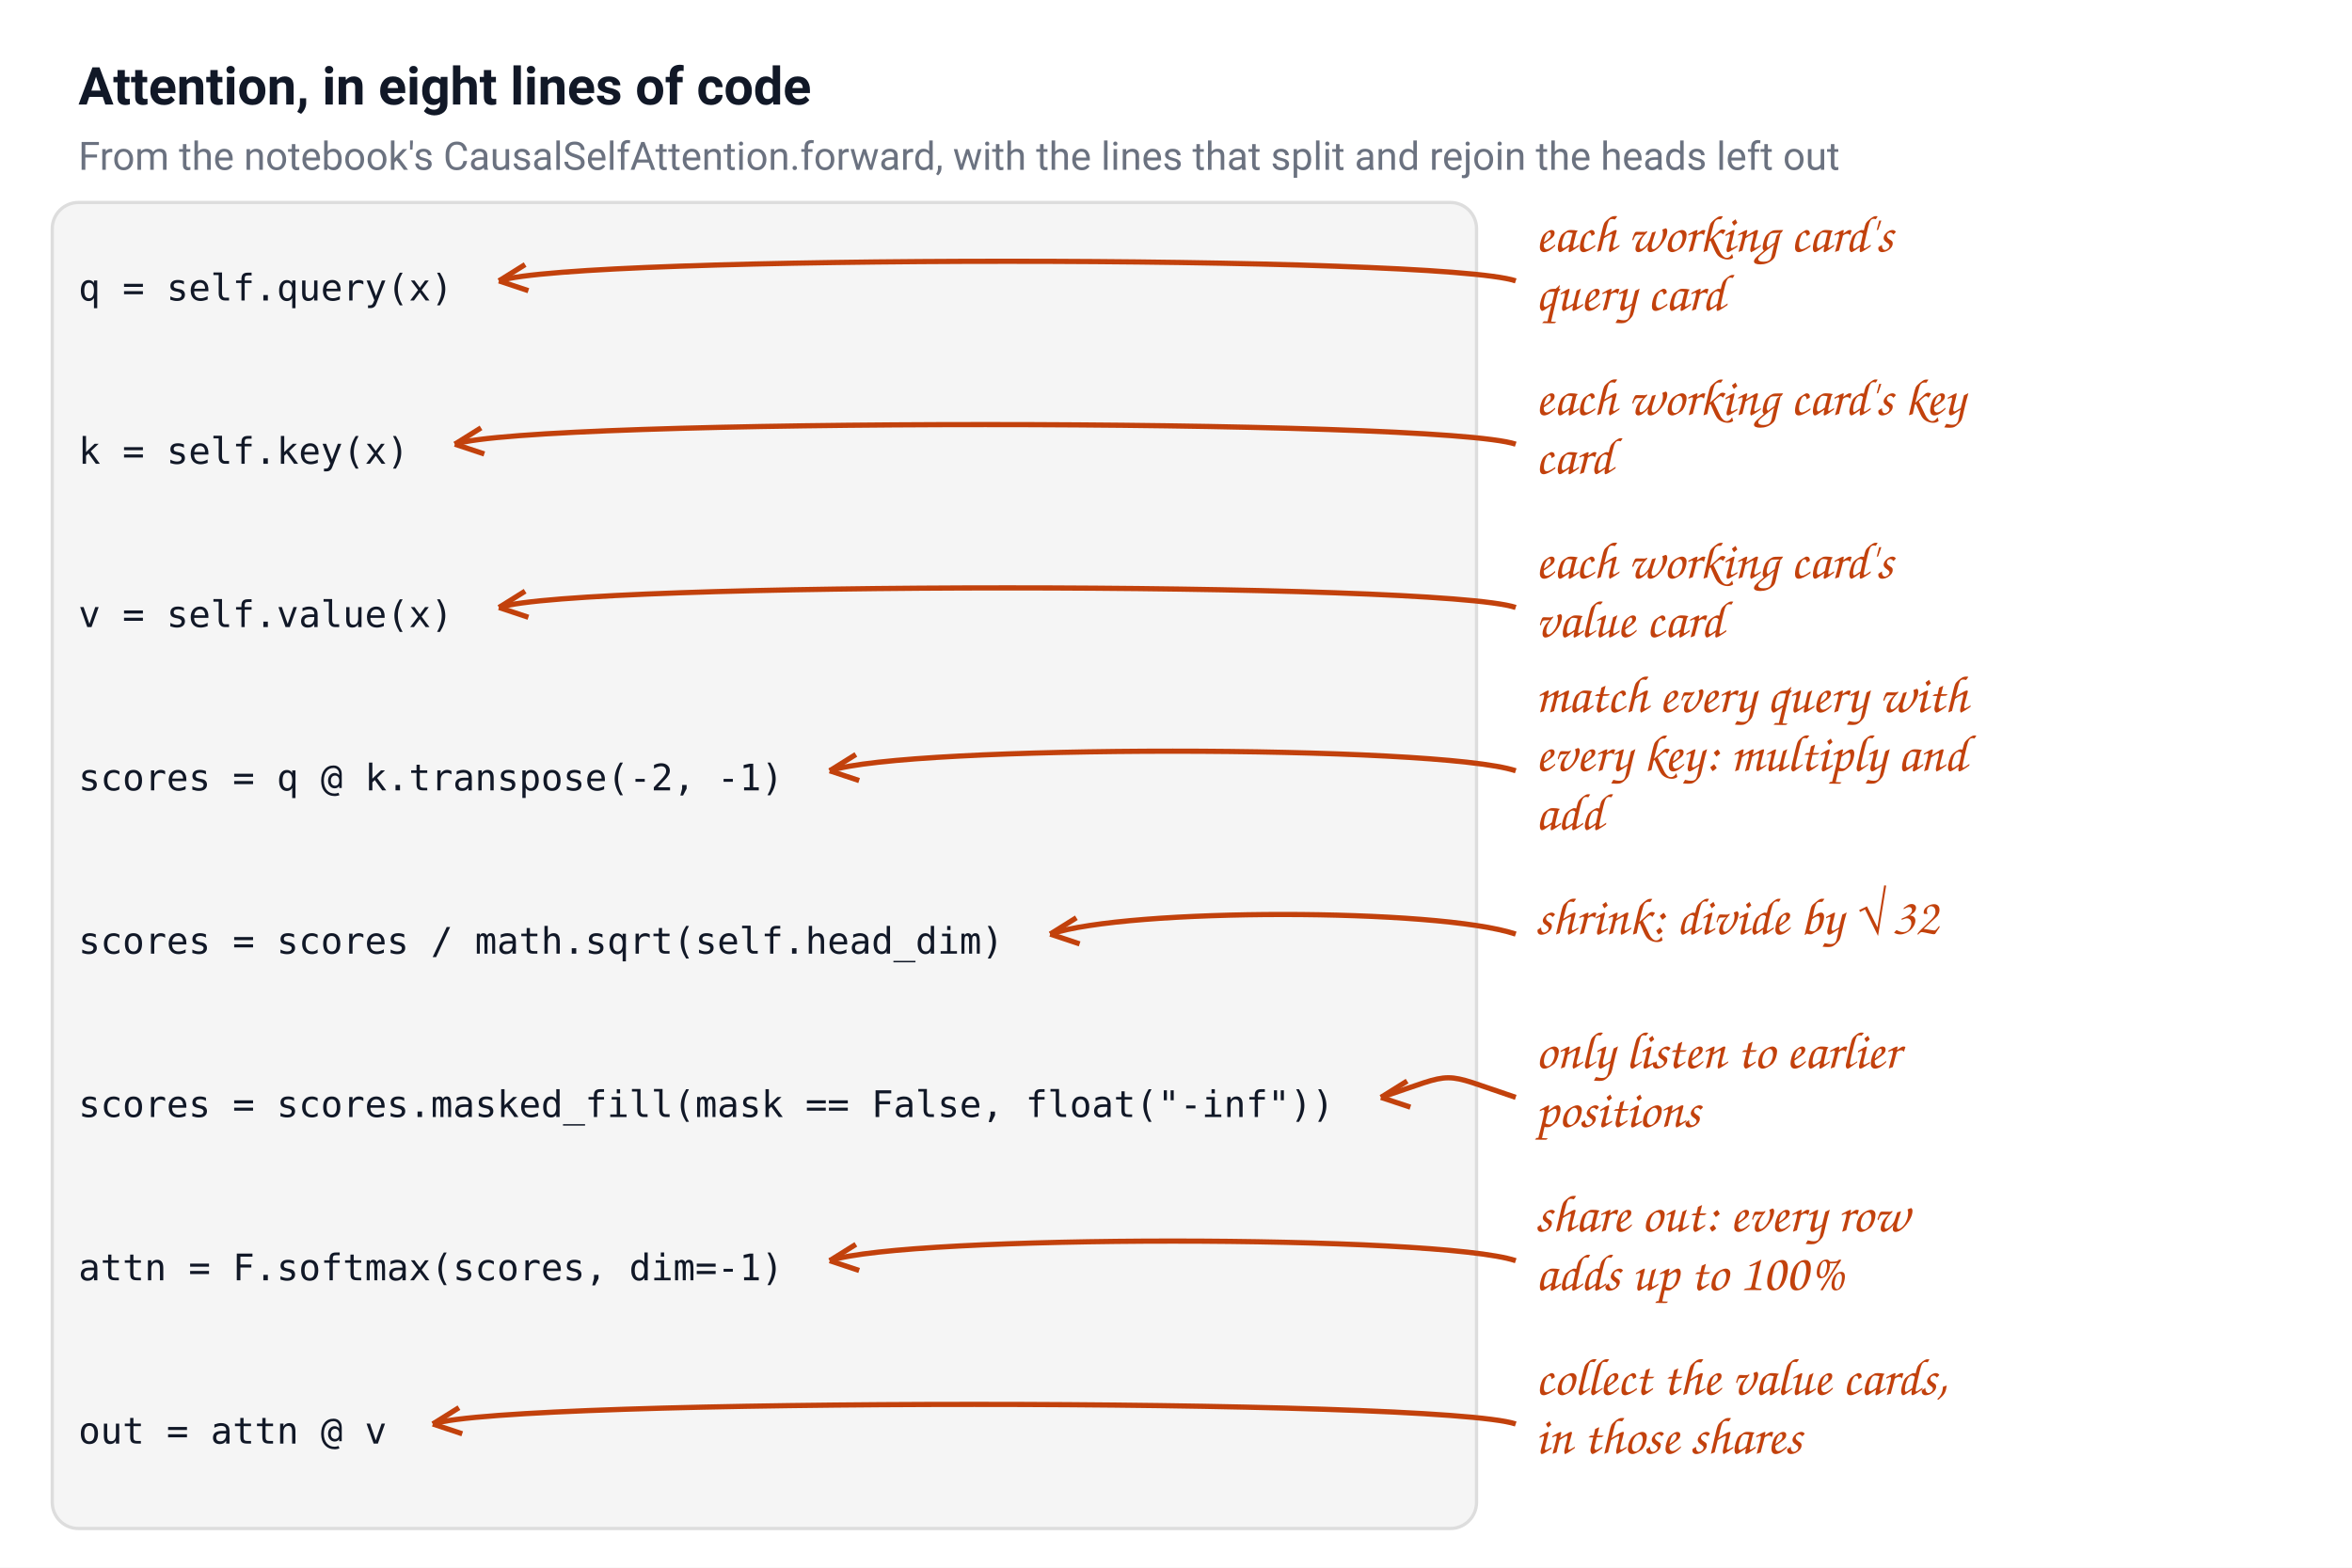
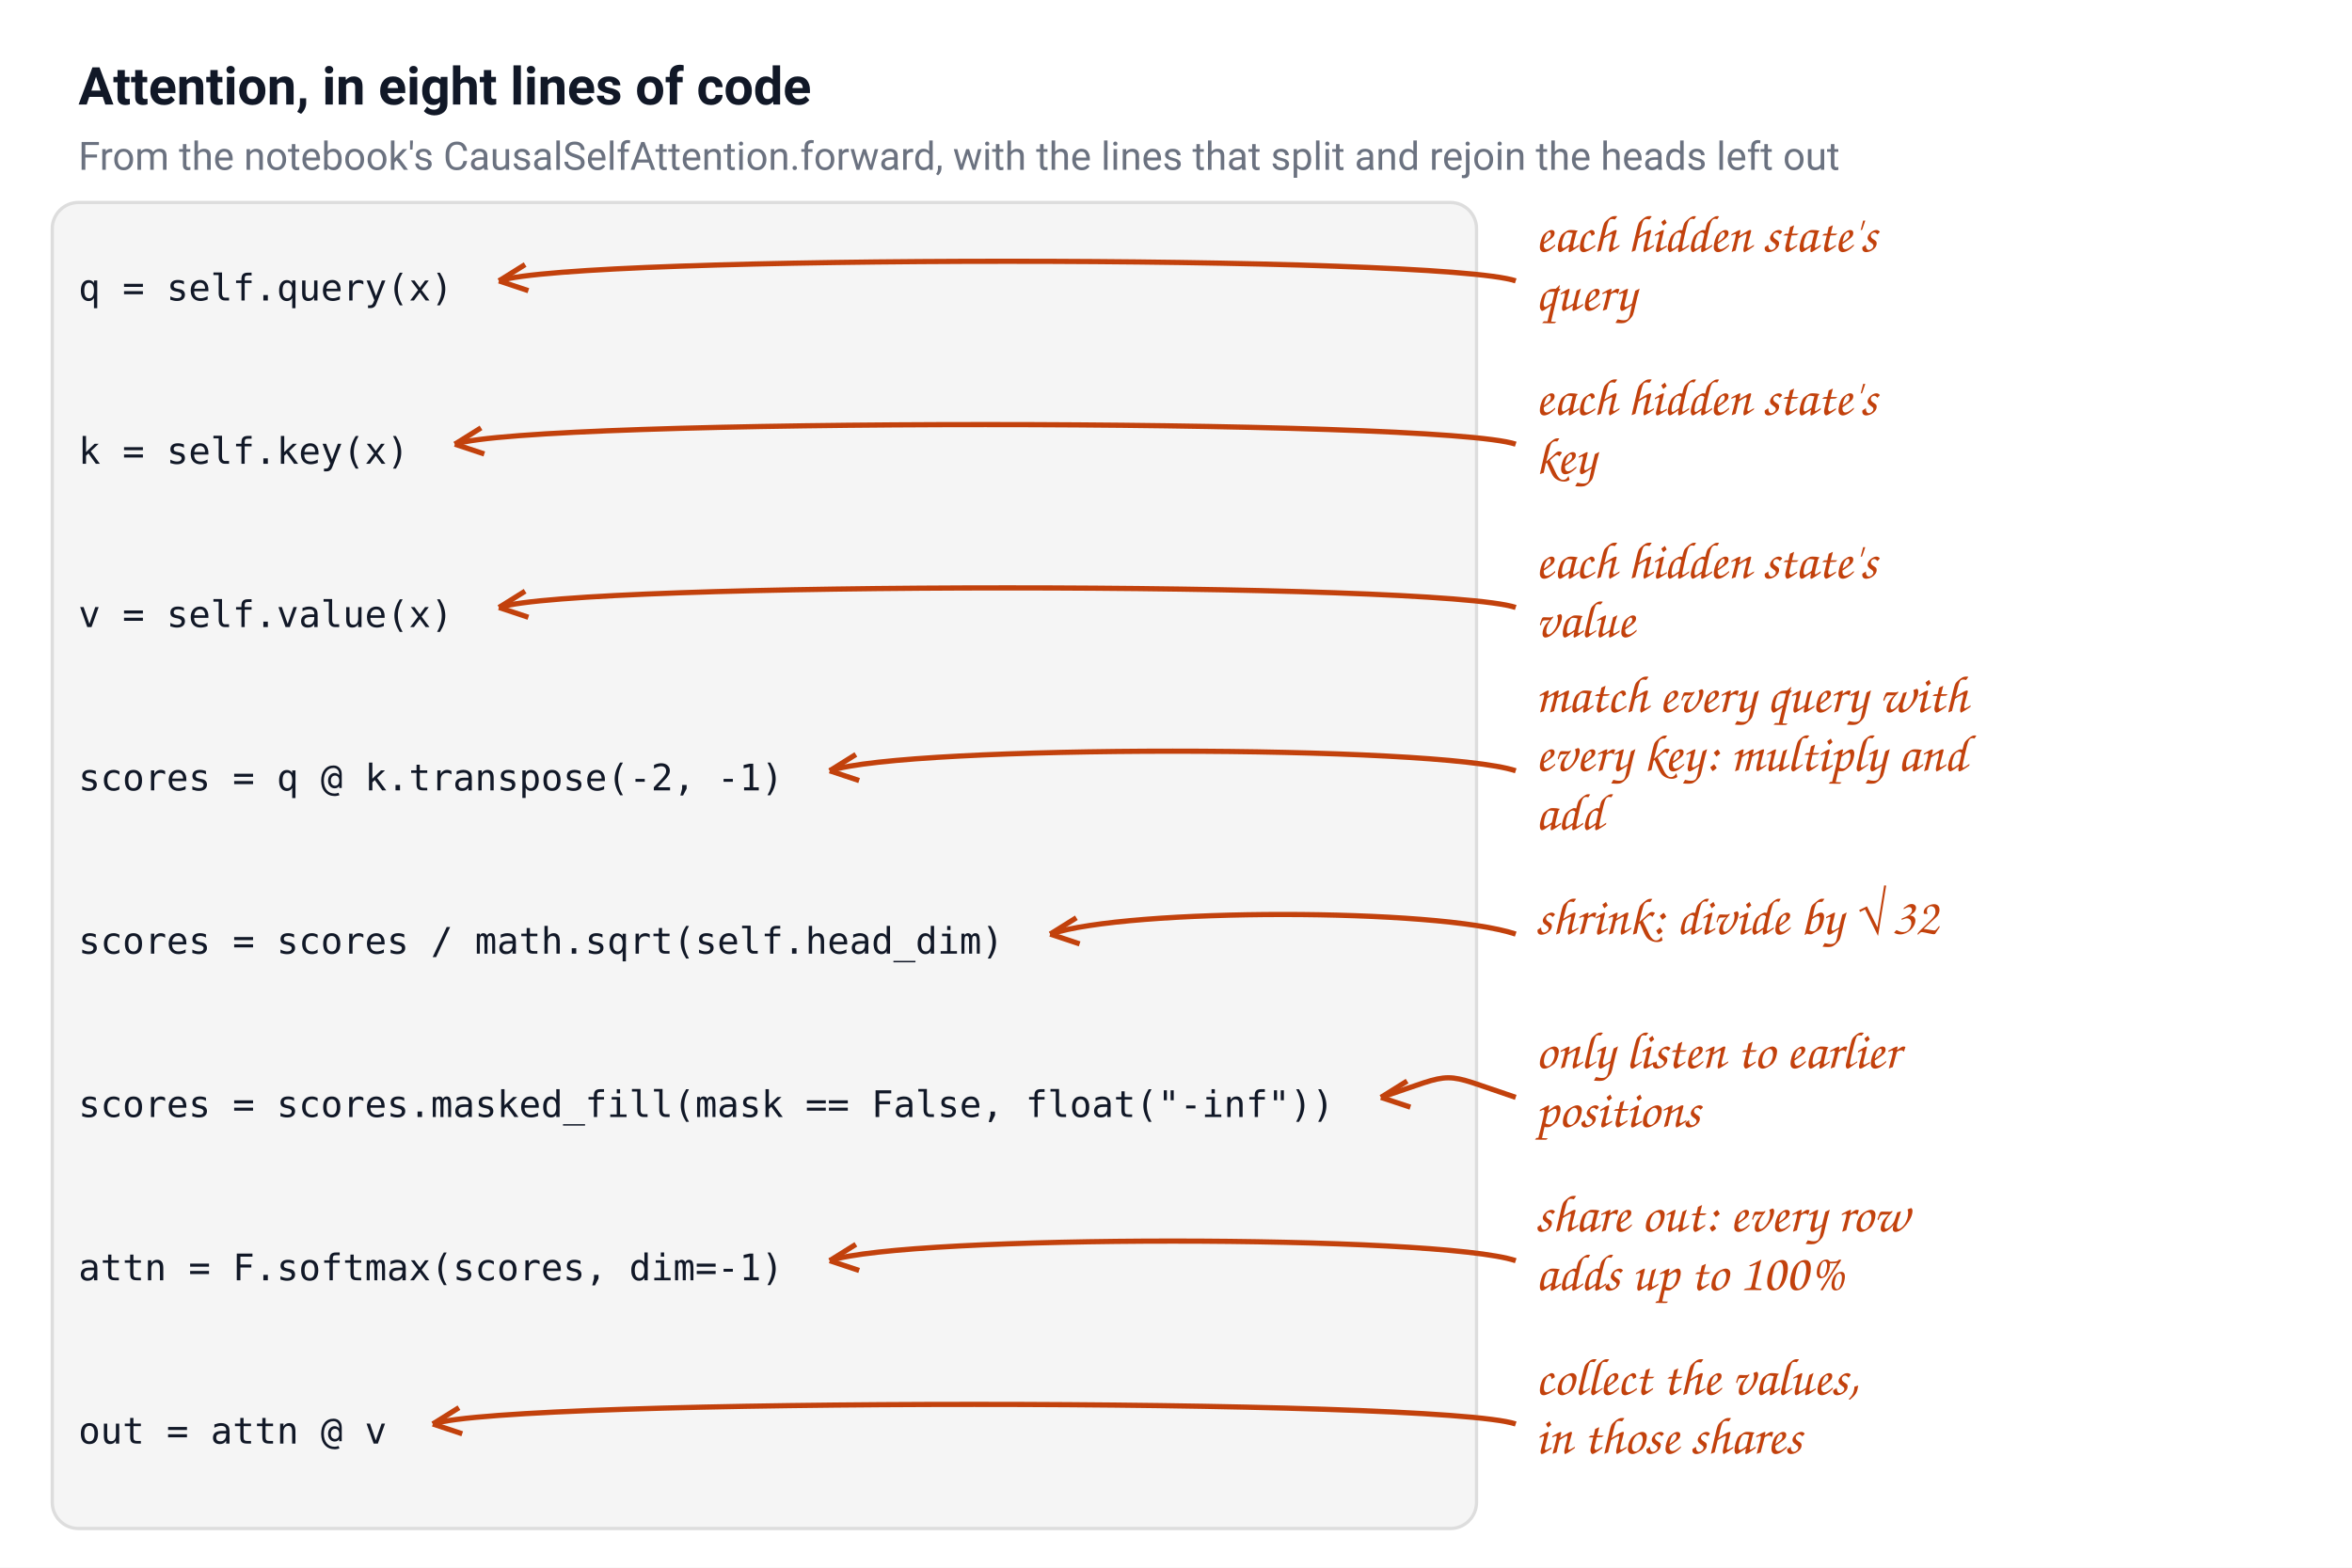
<svg xmlns="http://www.w3.org/2000/svg" viewBox="0 0 720 480" role="img" aria-label="The heart of the attention code, with a handwritten comment beside each line: query, key and value make each working card's query, key and value cards; q at k transpose matches every query with every key; dividing by the square root of 32 shrinks the scores; masked_fill means only listen to earlier positions; softmax shares out attention so every row adds up to 100 percent; attn at v collects the value cards in those shares." font-family="system-ui, -apple-system, 'Segoe UI', Roboto, sans-serif" style="max-width:100%;height:auto">
  <rect width="720" height="480" fill="#ffffff" />
  <text x="24" y="32" font-size="16" font-weight="600" fill="#111827">Attention, in eight lines of code</text>
  <text x="24" y="52" font-size="12" fill="#6b7280">From the notebook's CausalSelfAttention.forward, with the lines that split and rejoin the heads left out</text>
  <rect x="16" y="62" width="436" height="406" rx="8" fill="#f5f5f5" stroke="#ddd" />
  <text x="24" y="92" font-size="11.2" fill="#111827" font-family="ui-monospace, Menlo, Consolas, monospace" xml:space="preserve">q = self.query(x)</text>
-   <text x="470" y="77" font-size="16" fill="#c2410c" font-family="'Bradley Hand', 'Chalkboard SE', 'Segoe Print', 'Comic Sans MS', cursive">each working card's</text>
-   <text x="470" y="95" font-size="16" fill="#c2410c" font-family="'Bradley Hand', 'Chalkboard SE', 'Segoe Print', 'Comic Sans MS', cursive">query card</text>
+   <text x="470" y="77" font-size="16" fill="#c2410c" font-family="'Bradley Hand', 'Chalkboard SE', 'Segoe Print', 'Comic Sans MS', cursive">each hidden state's</text>
+   <text x="470" y="95" font-size="16" fill="#c2410c" font-family="'Bradley Hand', 'Chalkboard SE', 'Segoe Print', 'Comic Sans MS', cursive">query</text>
  <path d="M464 86 C 440 78, 176.75 78, 152.75 86" fill="none" stroke="#c2410c" stroke-width="1.6" />
  <path d="M152.75 86 l8 -5 M152.75 86 l9 3" stroke="#c2410c" stroke-width="1.6" fill="none" />
  <text x="24" y="142" font-size="11.2" fill="#111827" font-family="ui-monospace, Menlo, Consolas, monospace" xml:space="preserve">k = self.key(x)</text>
-   <text x="470" y="127" font-size="16" fill="#c2410c" font-family="'Bradley Hand', 'Chalkboard SE', 'Segoe Print', 'Comic Sans MS', cursive">each working card's key</text>
-   <text x="470" y="145" font-size="16" fill="#c2410c" font-family="'Bradley Hand', 'Chalkboard SE', 'Segoe Print', 'Comic Sans MS', cursive">card</text>
+   <text x="470" y="127" font-size="16" fill="#c2410c" font-family="'Bradley Hand', 'Chalkboard SE', 'Segoe Print', 'Comic Sans MS', cursive">each hidden state's</text>
+   <text x="470" y="145" font-size="16" fill="#c2410c" font-family="'Bradley Hand', 'Chalkboard SE', 'Segoe Print', 'Comic Sans MS', cursive">key</text>
  <path d="M464 136 C 440 128, 163.25 128, 139.25 136" fill="none" stroke="#c2410c" stroke-width="1.6" />
  <path d="M139.25 136 l8 -5 M139.25 136 l9 3" stroke="#c2410c" stroke-width="1.6" fill="none" />
  <text x="24" y="192" font-size="11.2" fill="#111827" font-family="ui-monospace, Menlo, Consolas, monospace" xml:space="preserve">v = self.value(x)</text>
-   <text x="470" y="177" font-size="16" fill="#c2410c" font-family="'Bradley Hand', 'Chalkboard SE', 'Segoe Print', 'Comic Sans MS', cursive">each working card's</text>
-   <text x="470" y="195" font-size="16" fill="#c2410c" font-family="'Bradley Hand', 'Chalkboard SE', 'Segoe Print', 'Comic Sans MS', cursive">value card</text>
+   <text x="470" y="177" font-size="16" fill="#c2410c" font-family="'Bradley Hand', 'Chalkboard SE', 'Segoe Print', 'Comic Sans MS', cursive">each hidden state's</text>
+   <text x="470" y="195" font-size="16" fill="#c2410c" font-family="'Bradley Hand', 'Chalkboard SE', 'Segoe Print', 'Comic Sans MS', cursive">value</text>
  <path d="M464 186 C 440 178, 176.75 178, 152.75 186" fill="none" stroke="#c2410c" stroke-width="1.6" />
  <path d="M152.75 186 l8 -5 M152.75 186 l9 3" stroke="#c2410c" stroke-width="1.6" fill="none" />
  <text x="24" y="242" font-size="11.2" fill="#111827" font-family="ui-monospace, Menlo, Consolas, monospace" xml:space="preserve">scores = q @ k.transpose(-2, -1)</text>
  <text x="470" y="218" font-size="16" fill="#c2410c" font-family="'Bradley Hand', 'Chalkboard SE', 'Segoe Print', 'Comic Sans MS', cursive">match every query with</text>
  <text x="470" y="236" font-size="16" fill="#c2410c" font-family="'Bradley Hand', 'Chalkboard SE', 'Segoe Print', 'Comic Sans MS', cursive">every key: multiply and</text>
  <text x="470" y="254" font-size="16" fill="#c2410c" font-family="'Bradley Hand', 'Chalkboard SE', 'Segoe Print', 'Comic Sans MS', cursive">add</text>
  <path d="M464 236 C 440 228, 278.0 228, 254.0 236" fill="none" stroke="#c2410c" stroke-width="1.6" />
  <path d="M254.0 236 l8 -5 M254.0 236 l9 3" stroke="#c2410c" stroke-width="1.6" fill="none" />
  <text x="24" y="292" font-size="11.2" fill="#111827" font-family="ui-monospace, Menlo, Consolas, monospace" xml:space="preserve">scores = scores / math.sqrt(self.head_dim)</text>
  <text x="470" y="286" font-size="16" fill="#c2410c" font-family="'Bradley Hand', 'Chalkboard SE', 'Segoe Print', 'Comic Sans MS', cursive">shrink: divide by √32</text>
  <path d="M464 286 C 440 278, 345.5 278, 321.5 286" fill="none" stroke="#c2410c" stroke-width="1.6" />
  <path d="M321.5 286 l8 -5 M321.5 286 l9 3" stroke="#c2410c" stroke-width="1.6" fill="none" />
  <text x="24" y="342" font-size="11.2" fill="#111827" font-family="ui-monospace, Menlo, Consolas, monospace" xml:space="preserve">scores = scores.masked_fill(mask == False, float("-inf"))</text>
  <text x="470" y="327" font-size="16" fill="#c2410c" font-family="'Bradley Hand', 'Chalkboard SE', 'Segoe Print', 'Comic Sans MS', cursive">only listen to earlier</text>
  <text x="470" y="345" font-size="16" fill="#c2410c" font-family="'Bradley Hand', 'Chalkboard SE', 'Segoe Print', 'Comic Sans MS', cursive">positions</text>
  <path d="M464 336 C 440 328, 446.75 328, 422.75 336" fill="none" stroke="#c2410c" stroke-width="1.6" />
  <path d="M422.75 336 l8 -5 M422.75 336 l9 3" stroke="#c2410c" stroke-width="1.6" fill="none" />
  <text x="24" y="392" font-size="11.2" fill="#111827" font-family="ui-monospace, Menlo, Consolas, monospace" xml:space="preserve">attn = F.softmax(scores, dim=-1)</text>
  <text x="470" y="377" font-size="16" fill="#c2410c" font-family="'Bradley Hand', 'Chalkboard SE', 'Segoe Print', 'Comic Sans MS', cursive">share out: every row</text>
  <text x="470" y="395" font-size="16" fill="#c2410c" font-family="'Bradley Hand', 'Chalkboard SE', 'Segoe Print', 'Comic Sans MS', cursive">adds up to 100%</text>
  <path d="M464 386 C 440 378, 278.0 378, 254.0 386" fill="none" stroke="#c2410c" stroke-width="1.6" />
  <path d="M254.0 386 l8 -5 M254.0 386 l9 3" stroke="#c2410c" stroke-width="1.6" fill="none" />
  <text x="24" y="442" font-size="11.2" fill="#111827" font-family="ui-monospace, Menlo, Consolas, monospace" xml:space="preserve">out = attn @ v</text>
-   <text x="470" y="427" font-size="16" fill="#c2410c" font-family="'Bradley Hand', 'Chalkboard SE', 'Segoe Print', 'Comic Sans MS', cursive">collect the value cards,</text>
+   <text x="470" y="427" font-size="16" fill="#c2410c" font-family="'Bradley Hand', 'Chalkboard SE', 'Segoe Print', 'Comic Sans MS', cursive">collect the values,</text>
  <text x="470" y="445" font-size="16" fill="#c2410c" font-family="'Bradley Hand', 'Chalkboard SE', 'Segoe Print', 'Comic Sans MS', cursive">in those shares</text>
  <path d="M464 436 C 440 428, 156.5 428, 132.5 436" fill="none" stroke="#c2410c" stroke-width="1.6" />
  <path d="M132.5 436 l8 -5 M132.5 436 l9 3" stroke="#c2410c" stroke-width="1.6" fill="none" />
</svg>
